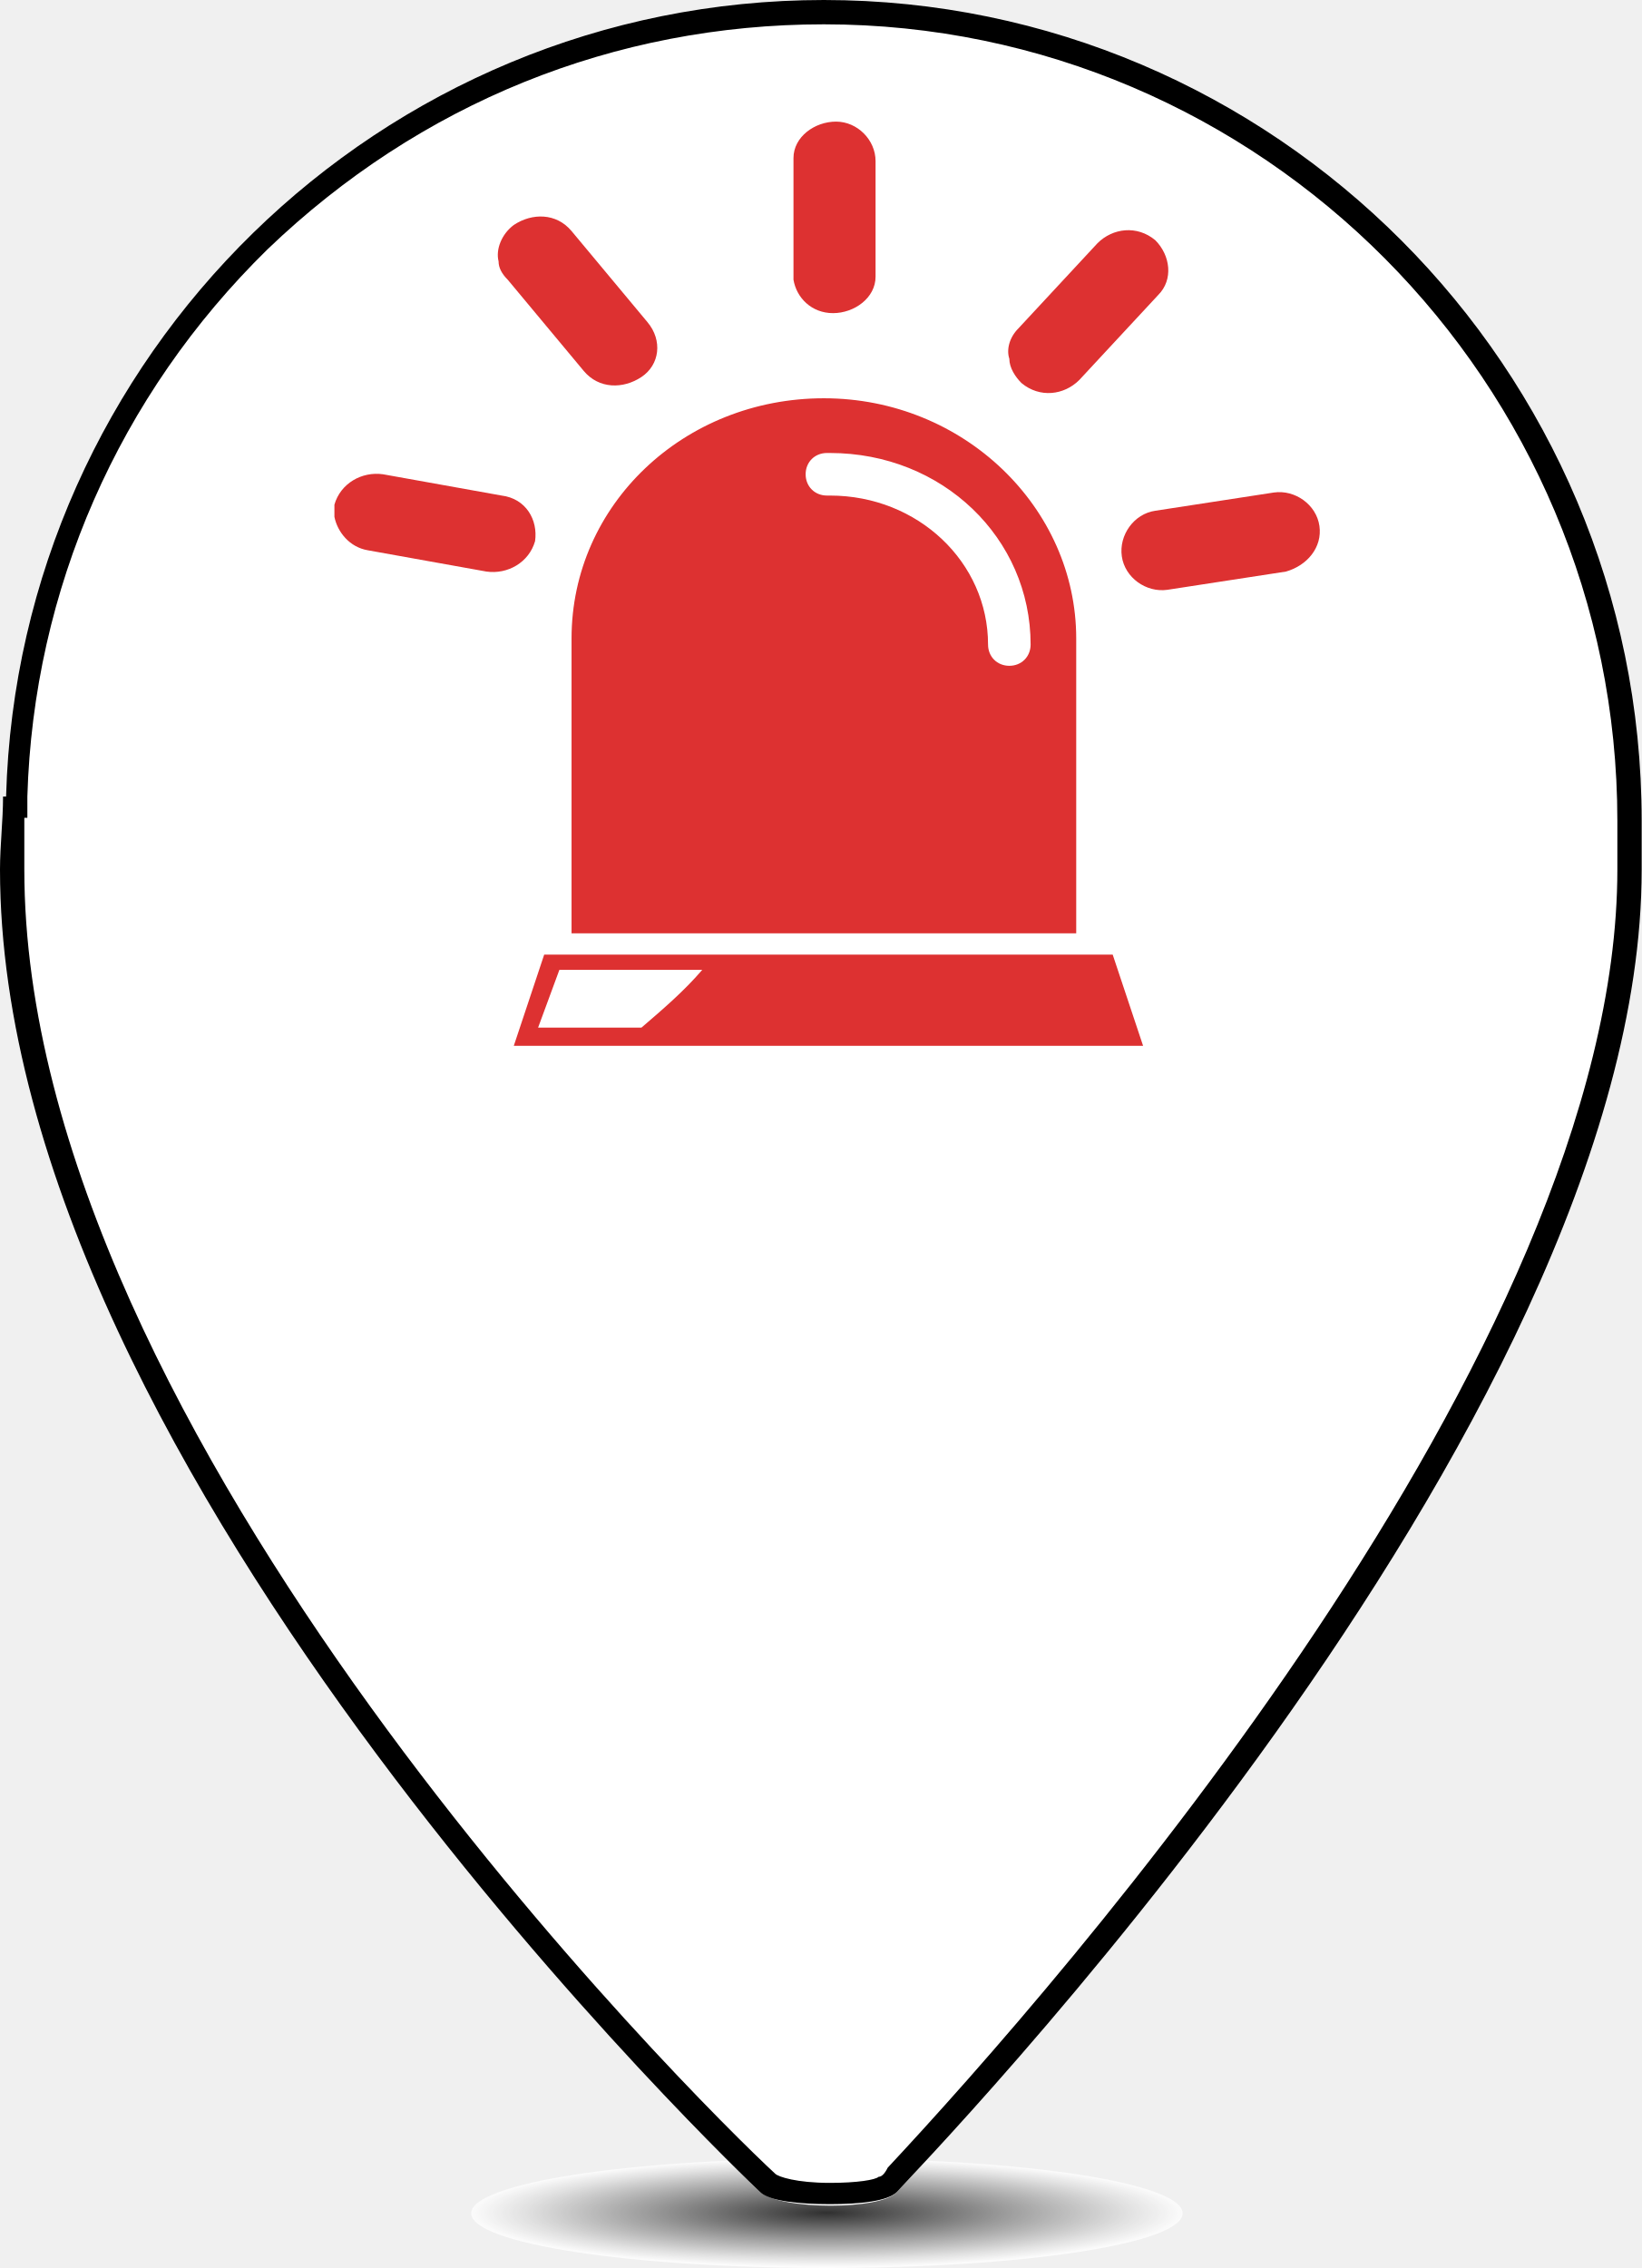
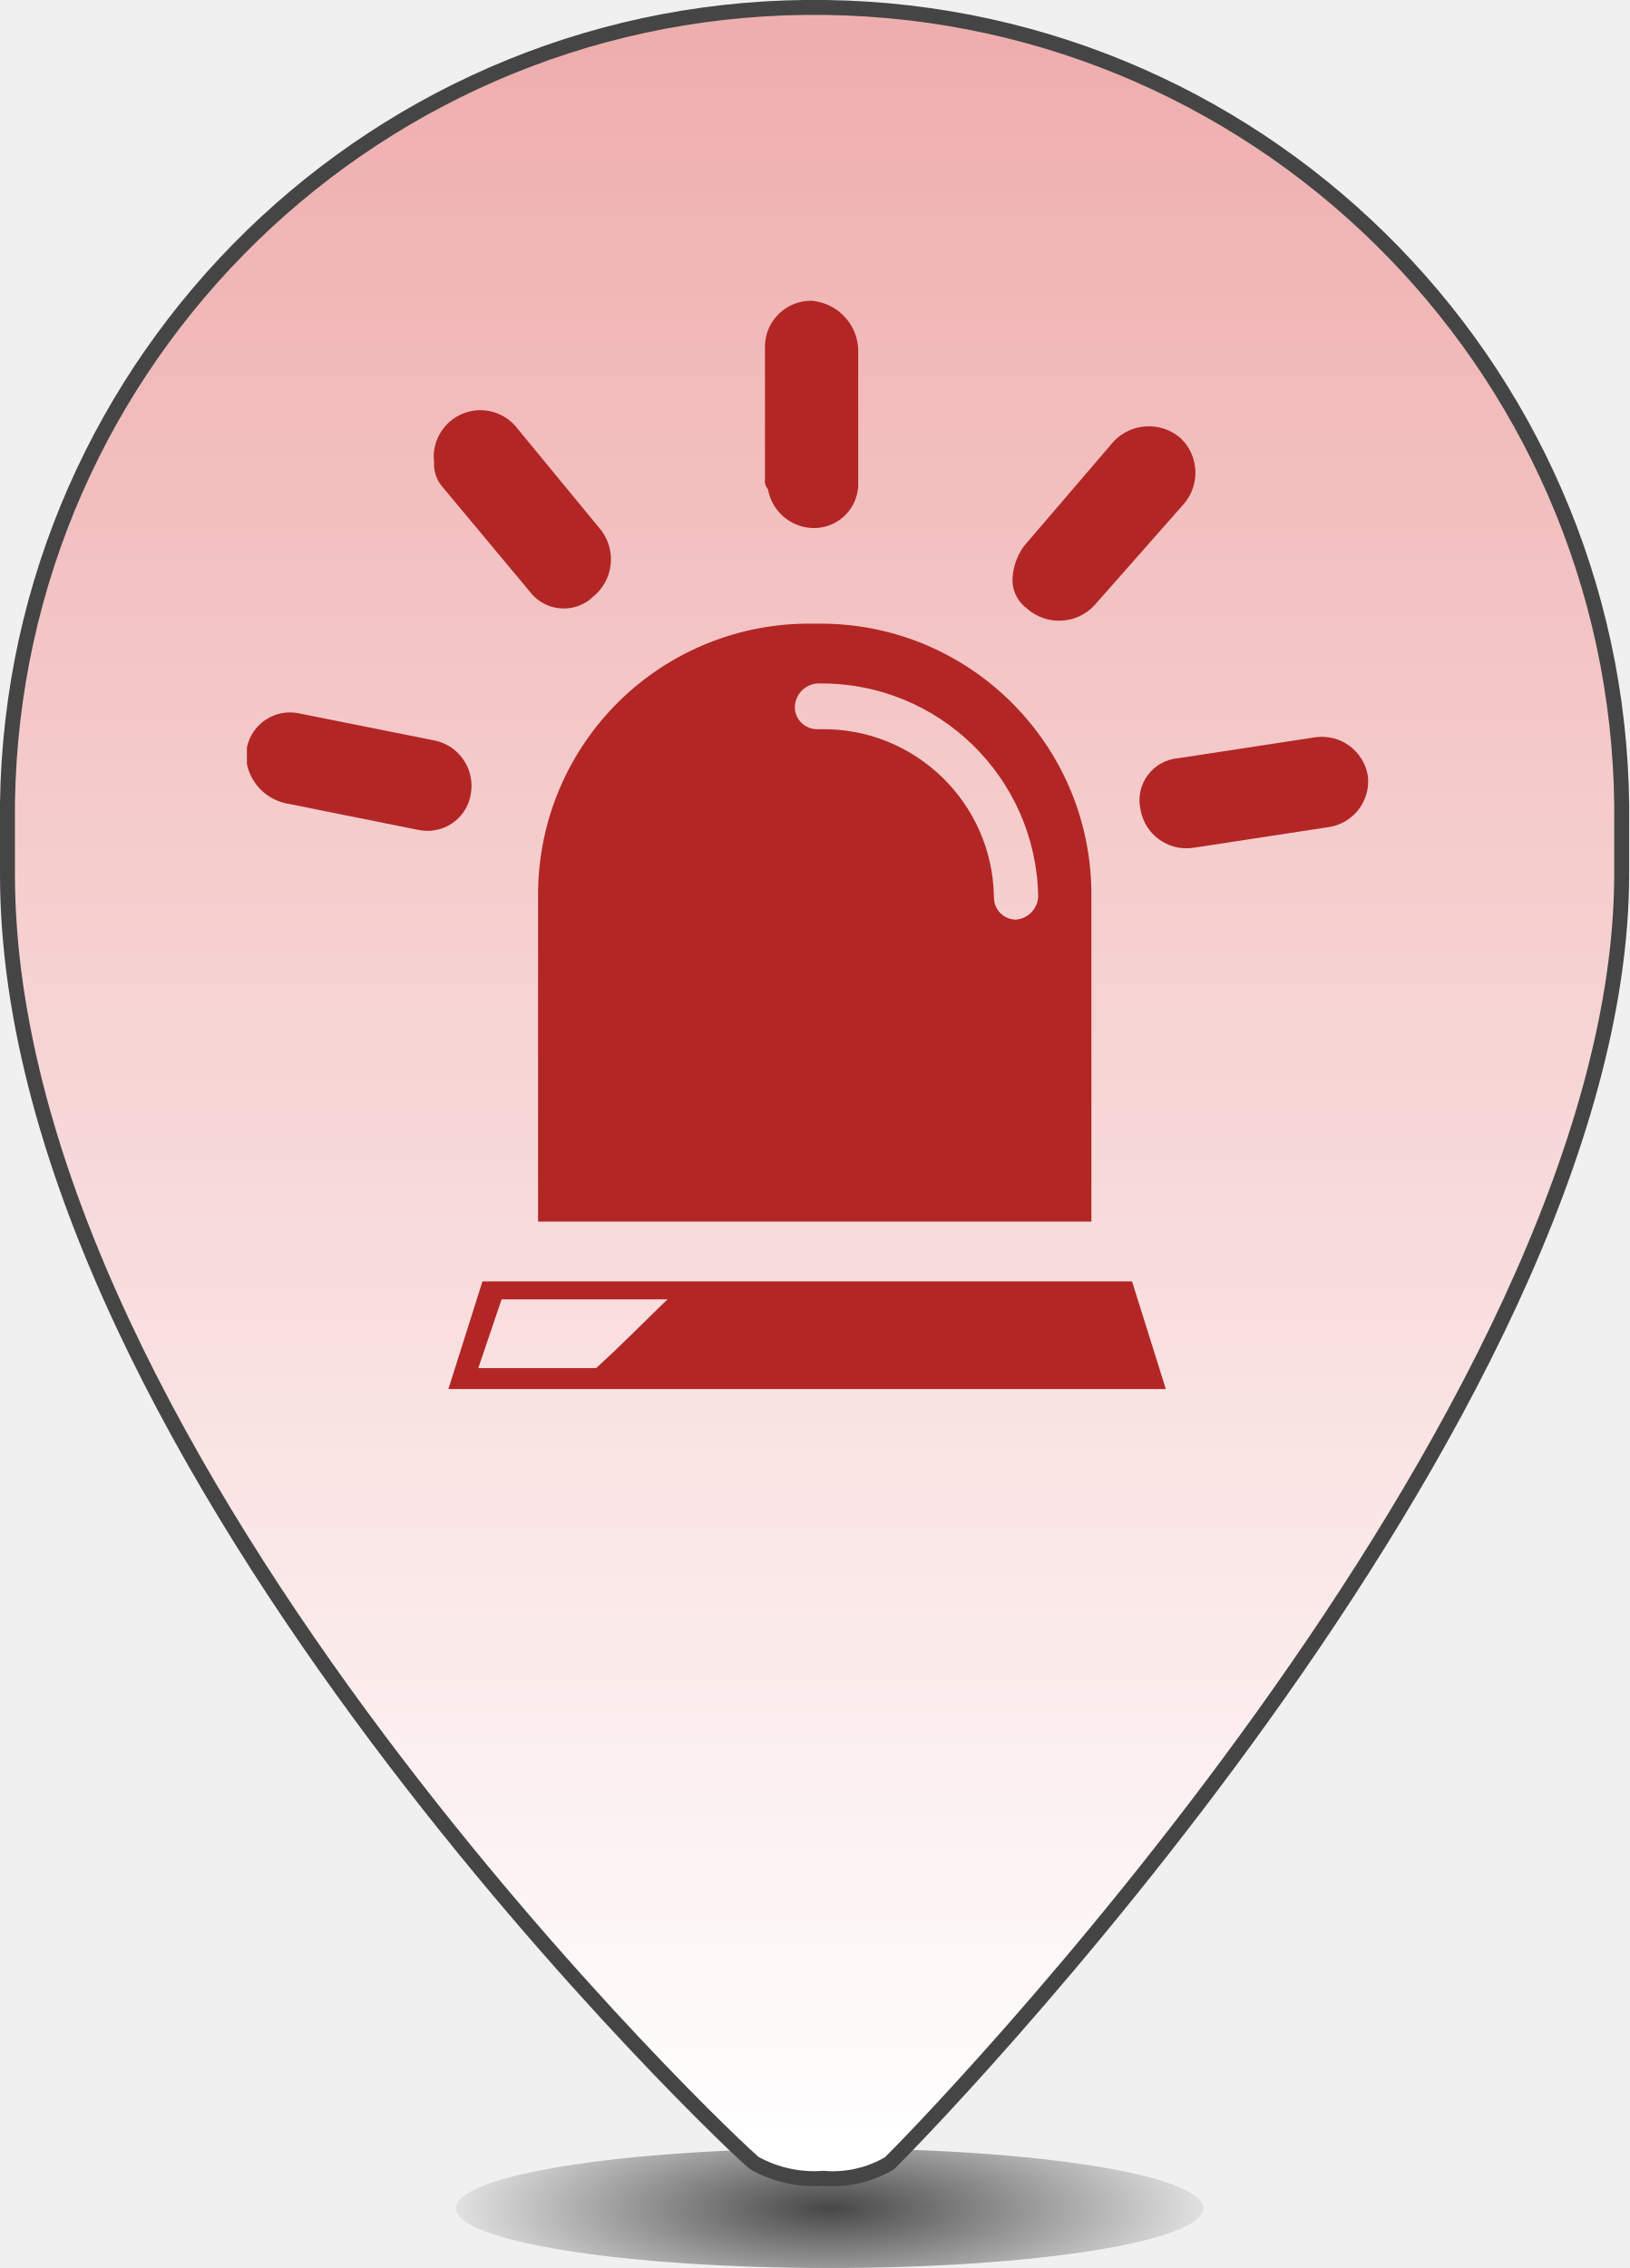
- <svg xmlns="http://www.w3.org/2000/svg" version="1.1" id="Layer_2" x="0px" y="0px" viewBox="0 0 54 74.6" style="enable-background:new 0 0 54 74.6;" xml:space="preserve">
-   <style type="text/css">
- 	.st0{opacity:0.8;fill:url(#SVGID_1_);enable-background:new    ;}
- 	.st1{fill:#FFFFFF;}
- 	.st2{fill:#DD3131;}
- </style>
-   <radialGradient id="SVGID_1_" cx="27.2" cy="-40.101" r="11.742" gradientTransform="matrix(1 0 0 -0.1522 0 66.6814)" gradientUnits="userSpaceOnUse">
-     <stop offset="0" style="stop-color:#000000" />
-     <stop offset="0.499" style="stop-color:#868686" />
-     <stop offset="0.844" style="stop-color:#DDDDDD" />
-     <stop offset="1" style="stop-color:#FFFFFF" />
-   </radialGradient>
-   <ellipse class="st0" cx="27.2" cy="72.8" rx="11.7" ry="1.8" />
-   <g>
-     <g>
-       <g>
-         <g>
-           <path class="st1" d="M54,27C54,12.1,41.9,0,27.1,0C12.5,0,0.6,11.7,0.2,26.2H0.1C0.1,27,0,27.8,0,28.6c0,19.9,24.7,43.2,25,43.5      c0.7,0.6,4,0.6,4.5,0S54,47,54,28.6c0-0.4,0-0.7,0-1.1C54,27.3,54,27.2,54,27z" />
-         </g>
-         <g>
-           <g>
-             <path d="M27.1,0.8c14.4,0,26.1,11.8,26.1,26.2v0.5v1.1c0,15.8-18.4,36.7-24,42.7c-0.1,0.2-0.2,0.3-0.3,0.3       c-0.1,0.1-0.7,0.2-1.6,0.2c-1.1,0-1.7-0.2-1.8-0.3l0,0C22.9,69.1,0.8,47.2,0.8,28.6c0-0.4,0-0.8,0-1.2c0-0.2,0-0.3,0-0.5h0.1       l0-0.7c0.2-6.8,3-13.2,7.9-18C13.8,3.4,20.2,0.8,27.1,0.8 M27.1,0C12.5,0,0.6,11.7,0.2,26.2H0.1C0.1,27,0,27.8,0,28.6       c0,19.9,24.7,43.2,25,43.5c0.3,0.3,1.3,0.4,2.3,0.4c1,0,1.9-0.1,2.2-0.4C30,71.5,54,47,54,28.6c0-0.4,0-0.7,0-1.1       c0-0.2,0-0.3,0-0.5C54,12.1,41.9,0,27.1,0L27.1,0z" />
-           </g>
-         </g>
+ <svg xmlns="http://www.w3.org/2000/svg" id="Layer_1" data-name="Layer 1" viewBox="0 0 54.5 75.86">
+   <defs>
+     <style>.cls-1{fill:url(#radial-gradient);}.cls-2{stroke:#454545;stroke-width:0.5px;fill:url(#linear-gradient);}.cls-3{fill:#b32626;}</style>
+     <radialGradient id="radial-gradient" cx="-98.11" cy="6.39" r="1.13" gradientTransform="translate(-56.83 -318.58) rotate(-90) scale(4 13.24)" gradientUnits="userSpaceOnUse">
+       <stop offset="0" stop-color="#474747" />
+       <stop offset="1" stop-color="#fff" />
+     </radialGradient>
+     <linearGradient id="linear-gradient" x1="-71.15" y1="1.8" x2="-71.15" y2="2.8" gradientTransform="translate(3869.25 -128.38) scale(54 72)" gradientUnits="userSpaceOnUse">
+       <stop offset="0" stop-color="#efaeae" />
+       <stop offset="1" stop-color="#fff" />
+     </linearGradient>
+   </defs>
+   <g id="Page-1">
+     <g id="Safety-tap">
+       <g id="list-icon-development-copy">
+         <ellipse id="Oval-3" class="cls-1" cx="27.75" cy="73.86" rx="12.5" ry="2" />
+         <path id="Shape" class="cls-2" d="M0.25,27v2.38c0,19.72,24.65,42.93,25,43.12a4.12,4.12,0,0,0,2.3.5,3.73,3.73,0,0,0,2.2-.5c0.64-.59,24.5-24.89,24.5-43.14V27.78A27,27,0,1,0,.25,27Z" transform="translate(0 -0.14)" />
      </g>
-     </g>
-   </g>
-   <g>
-     <g>
-       <g>
-         <path class="st2" d="M17.9,31.4l-1,3h20.7l-1-3H17.9z M21.1,33.8h-3.4l0.7-1.9h4.7C22.5,32.6,21.8,33.2,21.1,33.8z" />
-         <path class="st2" d="M27.1,13.1c-4.6,0-8.3,3.5-8.3,7.9v9.7h16.6V21C35.4,16.7,31.7,13.1,27.1,13.1     C27.1,13.1,27.1,13.1,27.1,13.1z M33.9,21.2c0,0.4-0.3,0.7-0.7,0.7s-0.7-0.3-0.7-0.7c0-2.7-2.3-4.9-5.2-4.9h-0.1     c-0.4,0-0.7-0.3-0.7-0.7c0-0.4,0.3-0.7,0.7-0.7h0.1C31,14.9,33.9,17.7,33.9,21.2z" />
-         <path class="st2" d="M17.6,17.8c0.1-0.7-0.3-1.4-1.1-1.5l-3.9-0.7c-0.7-0.1-1.4,0.3-1.6,1c0,0.2,0,0.3,0,0.4     c0.1,0.5,0.5,1,1.1,1.1l3.9,0.7C16.7,18.9,17.4,18.5,17.6,17.8z" />
-         <path class="st2" d="M16.7,9.2l2.5,3c0.5,0.6,1.3,0.6,1.9,0.2c0.6-0.4,0.7-1.2,0.2-1.8l-2.5-3C18.3,7,17.5,7,16.9,7.4     c-0.4,0.3-0.6,0.8-0.5,1.2C16.4,8.8,16.5,9,16.7,9.2z" />
-         <path class="st2" d="M26.1,9.2c0.1,0.6,0.6,1.1,1.3,1.1s1.4-0.5,1.4-1.2V5.3c0-0.7-0.6-1.3-1.3-1.3s-1.4,0.5-1.4,1.2V9     C26.1,9.1,26.1,9.2,26.1,9.2z" />
-         <path class="st2" d="M33.6,12.6c0.6,0.5,1.4,0.4,1.9-0.1l2.6-2.8c0.5-0.5,0.4-1.3-0.1-1.8c-0.6-0.5-1.4-0.4-1.9,0.1l-2.6,2.8     c-0.3,0.3-0.4,0.7-0.3,1C33.2,12.1,33.4,12.4,33.6,12.6z" />
-         <path class="st2" d="M43.4,17.3c-0.1-0.7-0.8-1.2-1.5-1.1L38,16.8c-0.7,0.1-1.2,0.8-1.1,1.5s0.8,1.2,1.5,1.1l3.9-0.6     C43,18.6,43.5,18,43.4,17.3z" />
+       <g id="Group">
+         <path id="Shape-2" class="cls-3" d="M16.14,43L15,46.6H39L37.87,43H16.14Zm3.8,2.9H16l0.78-2.3h5.55C21.5,44.4,20.72,45.2,19.94,45.9Z" transform="translate(0 -0.14)" />
+         <path id="Shape-3" class="cls-3" d="M27.16,21A9.06,9.06,0,0,0,18,30V41H36.51V30a9.06,9.06,0,0,0-9.12-9H27.16Zm7.57,9.14a0.81,0.81,0,0,1-.75.76,0.74,0.74,0,0,1-.73-0.75h0a5.7,5.7,0,0,0-5.78-5.62H27.34a0.74,0.74,0,0,1-.75-0.73s0,0,0,0A0.81,0.81,0,0,1,27.34,23h0.09A7.25,7.25,0,0,1,34.73,30.14Z" transform="translate(0 -0.14)" />
+         <path id="Shape-4" class="cls-3" d="M15.75,26.7a1.55,1.55,0,0,0-1.25-1.8h0L10,24a1.47,1.47,0,0,0-1.74,1.14V25.7A1.7,1.7,0,0,0,9.52,27L14,27.9a1.47,1.47,0,0,0,1.74-1.14V26.7Z" transform="translate(0 -0.14)" />
+         <path id="Shape-5" class="cls-3" d="M14.78,16.4l2.92,3.5a1.43,1.43,0,0,0,2,.32l0.14-.12a1.61,1.61,0,0,0,.29-2.2l-2.88-3.5a1.56,1.56,0,0,0-2.73,1.2A1.15,1.15,0,0,0,14.78,16.4Z" transform="translate(0 -0.14)" />
+         <path id="Shape-6" class="cls-3" d="M25.69,16.5a1.57,1.57,0,0,0,1.46,1.3,1.48,1.48,0,0,0,1.56-1.4s0-.07,0-0.1V11.8a1.7,1.7,0,0,0-1.56-1.6,1.54,1.54,0,0,0-1.56,1.5v4.5A0.37,0.37,0,0,0,25.69,16.5Z" transform="translate(0 -0.14)" />
+         <path id="Shape-7" class="cls-3" d="M34.36,20.5a1.62,1.62,0,0,0,2.24-.1l3-3.4a1.6,1.6,0,0,0-.1-2.2,1.62,1.62,0,0,0-2.24.1l-3,3.5a2,2,0,0,0-.39,1.2A1.2,1.2,0,0,0,34.36,20.5Z" transform="translate(0 -0.14)" />
+         <path id="Shape-8" class="cls-3" d="M45.76,26.1A1.56,1.56,0,0,0,44,24.8l-4.58.7a1.41,1.41,0,0,0-1.27,1.7,1.56,1.56,0,0,0,1.75,1.3l4.58-.7A1.55,1.55,0,0,0,45.76,26.1Z" transform="translate(0 -0.14)" />
      </g>
    </g>
  </g>
</svg>
